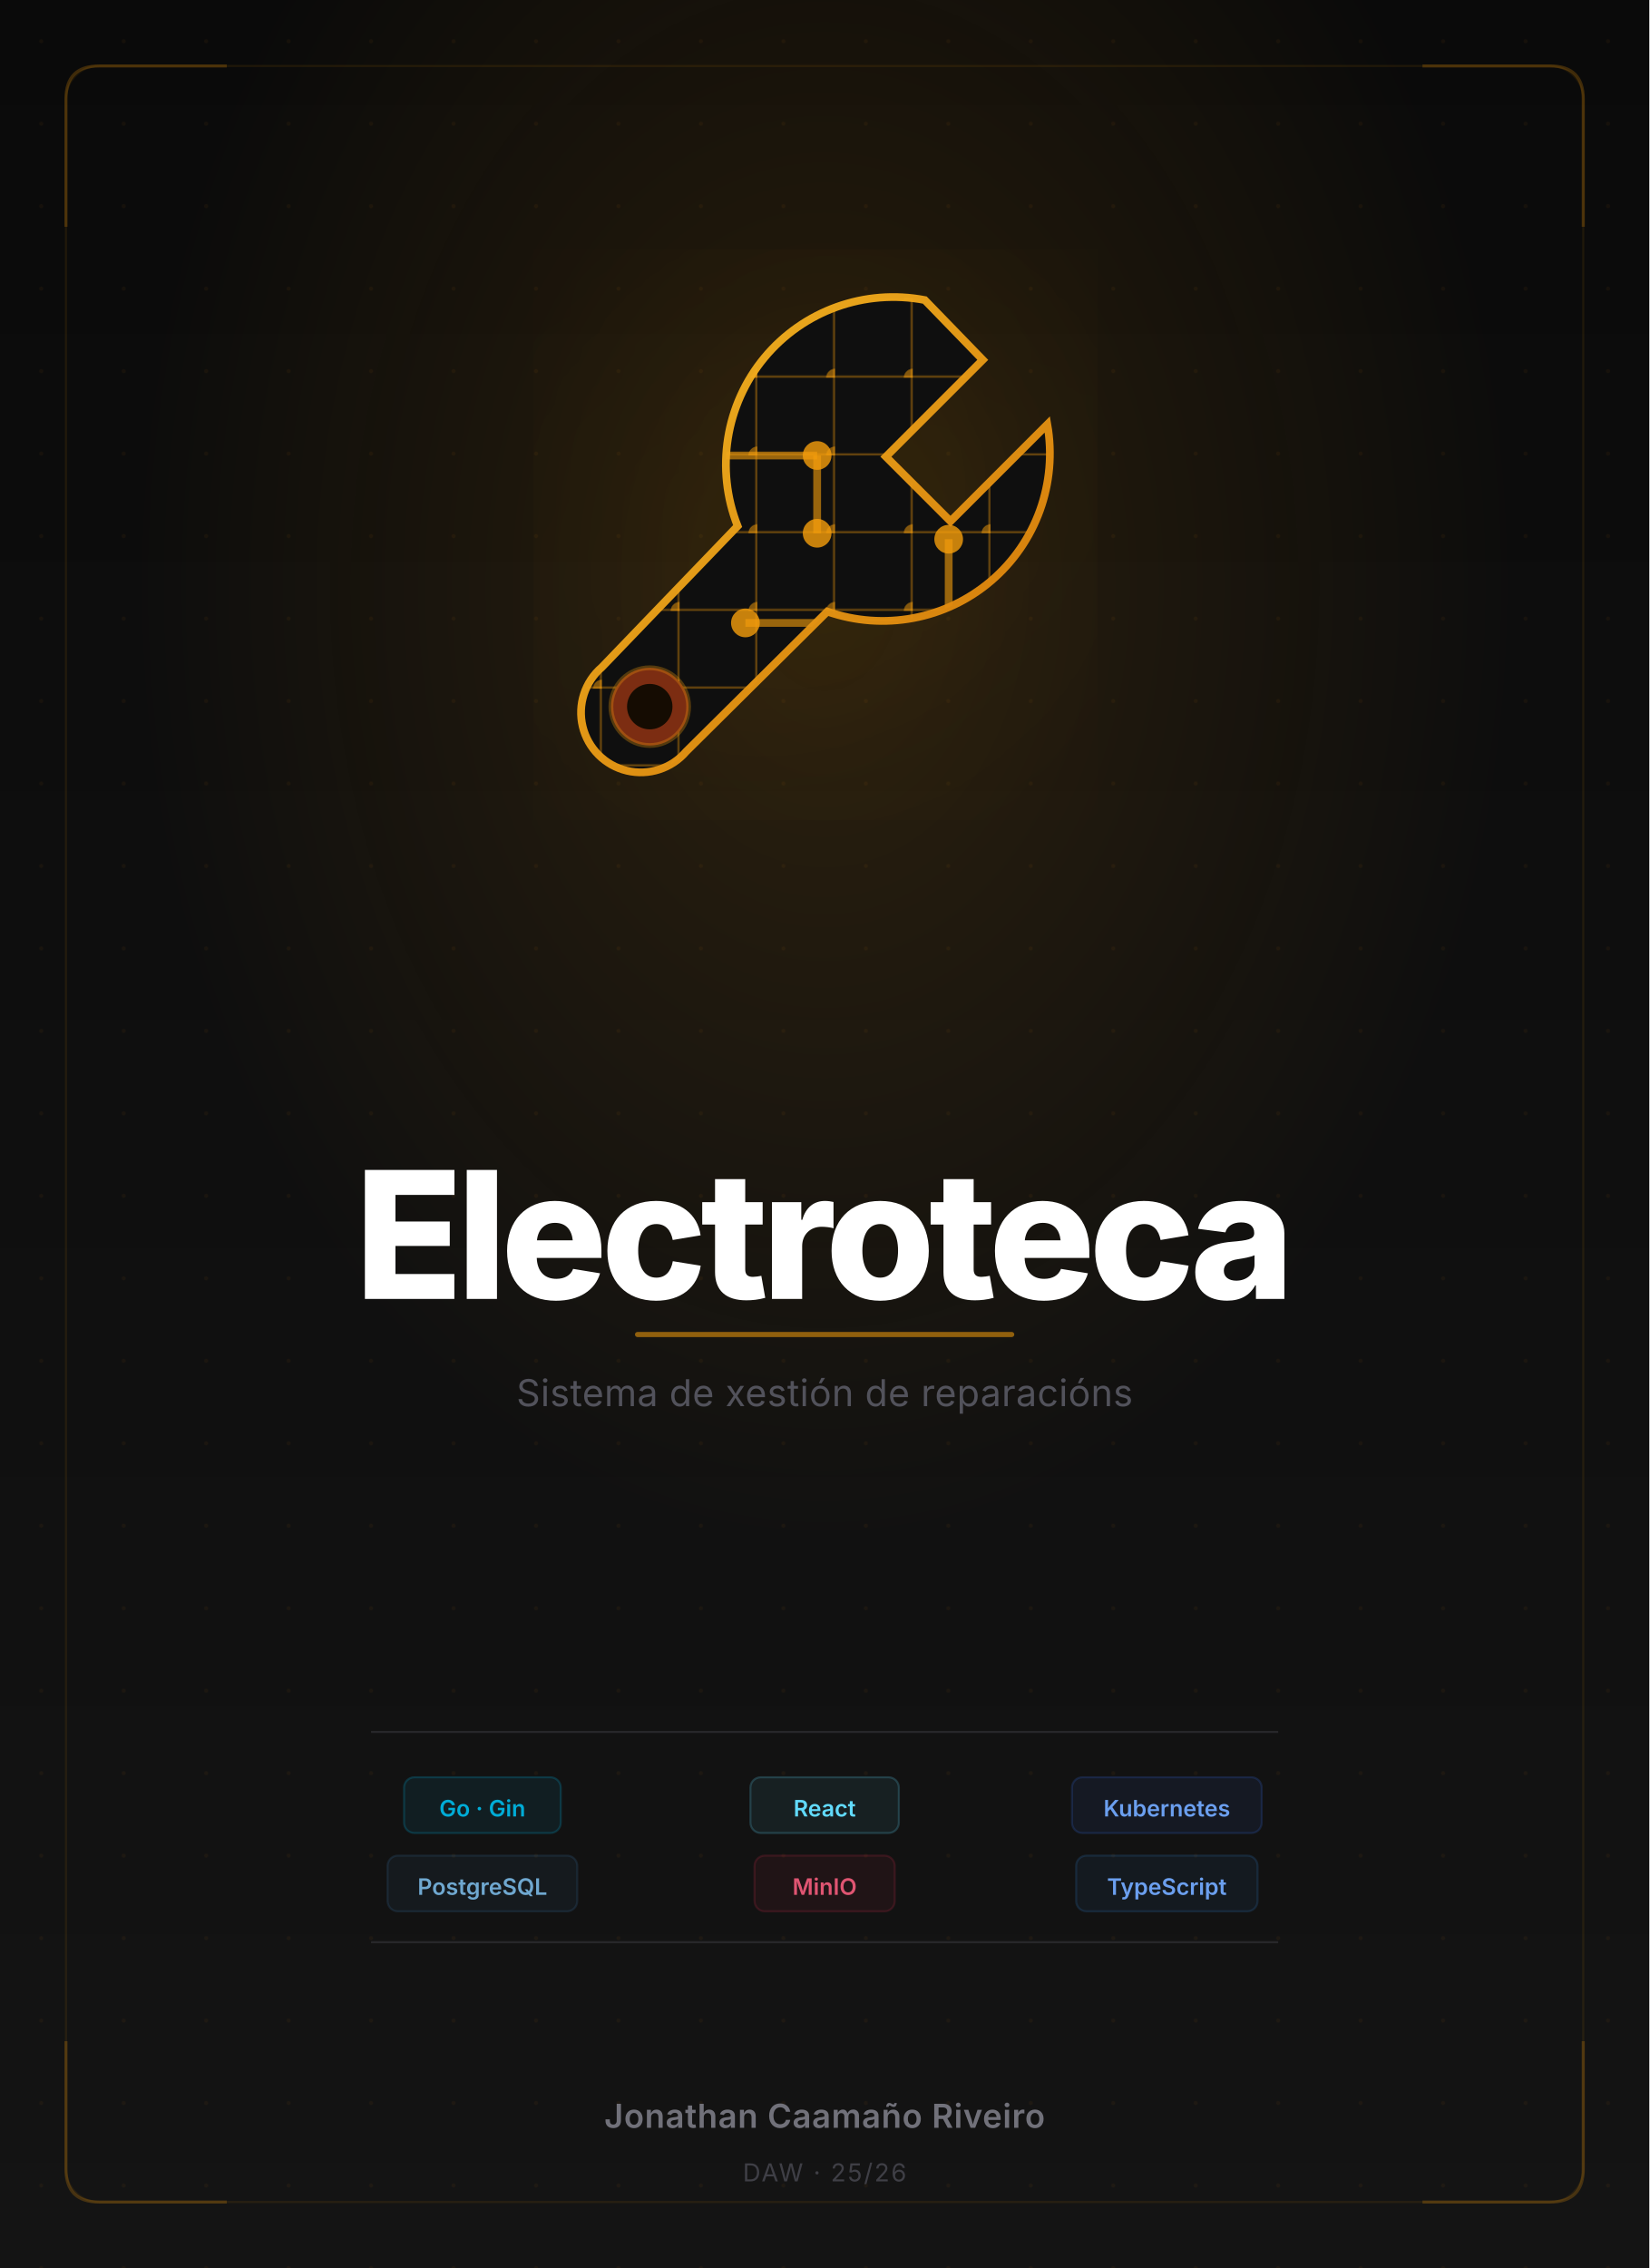
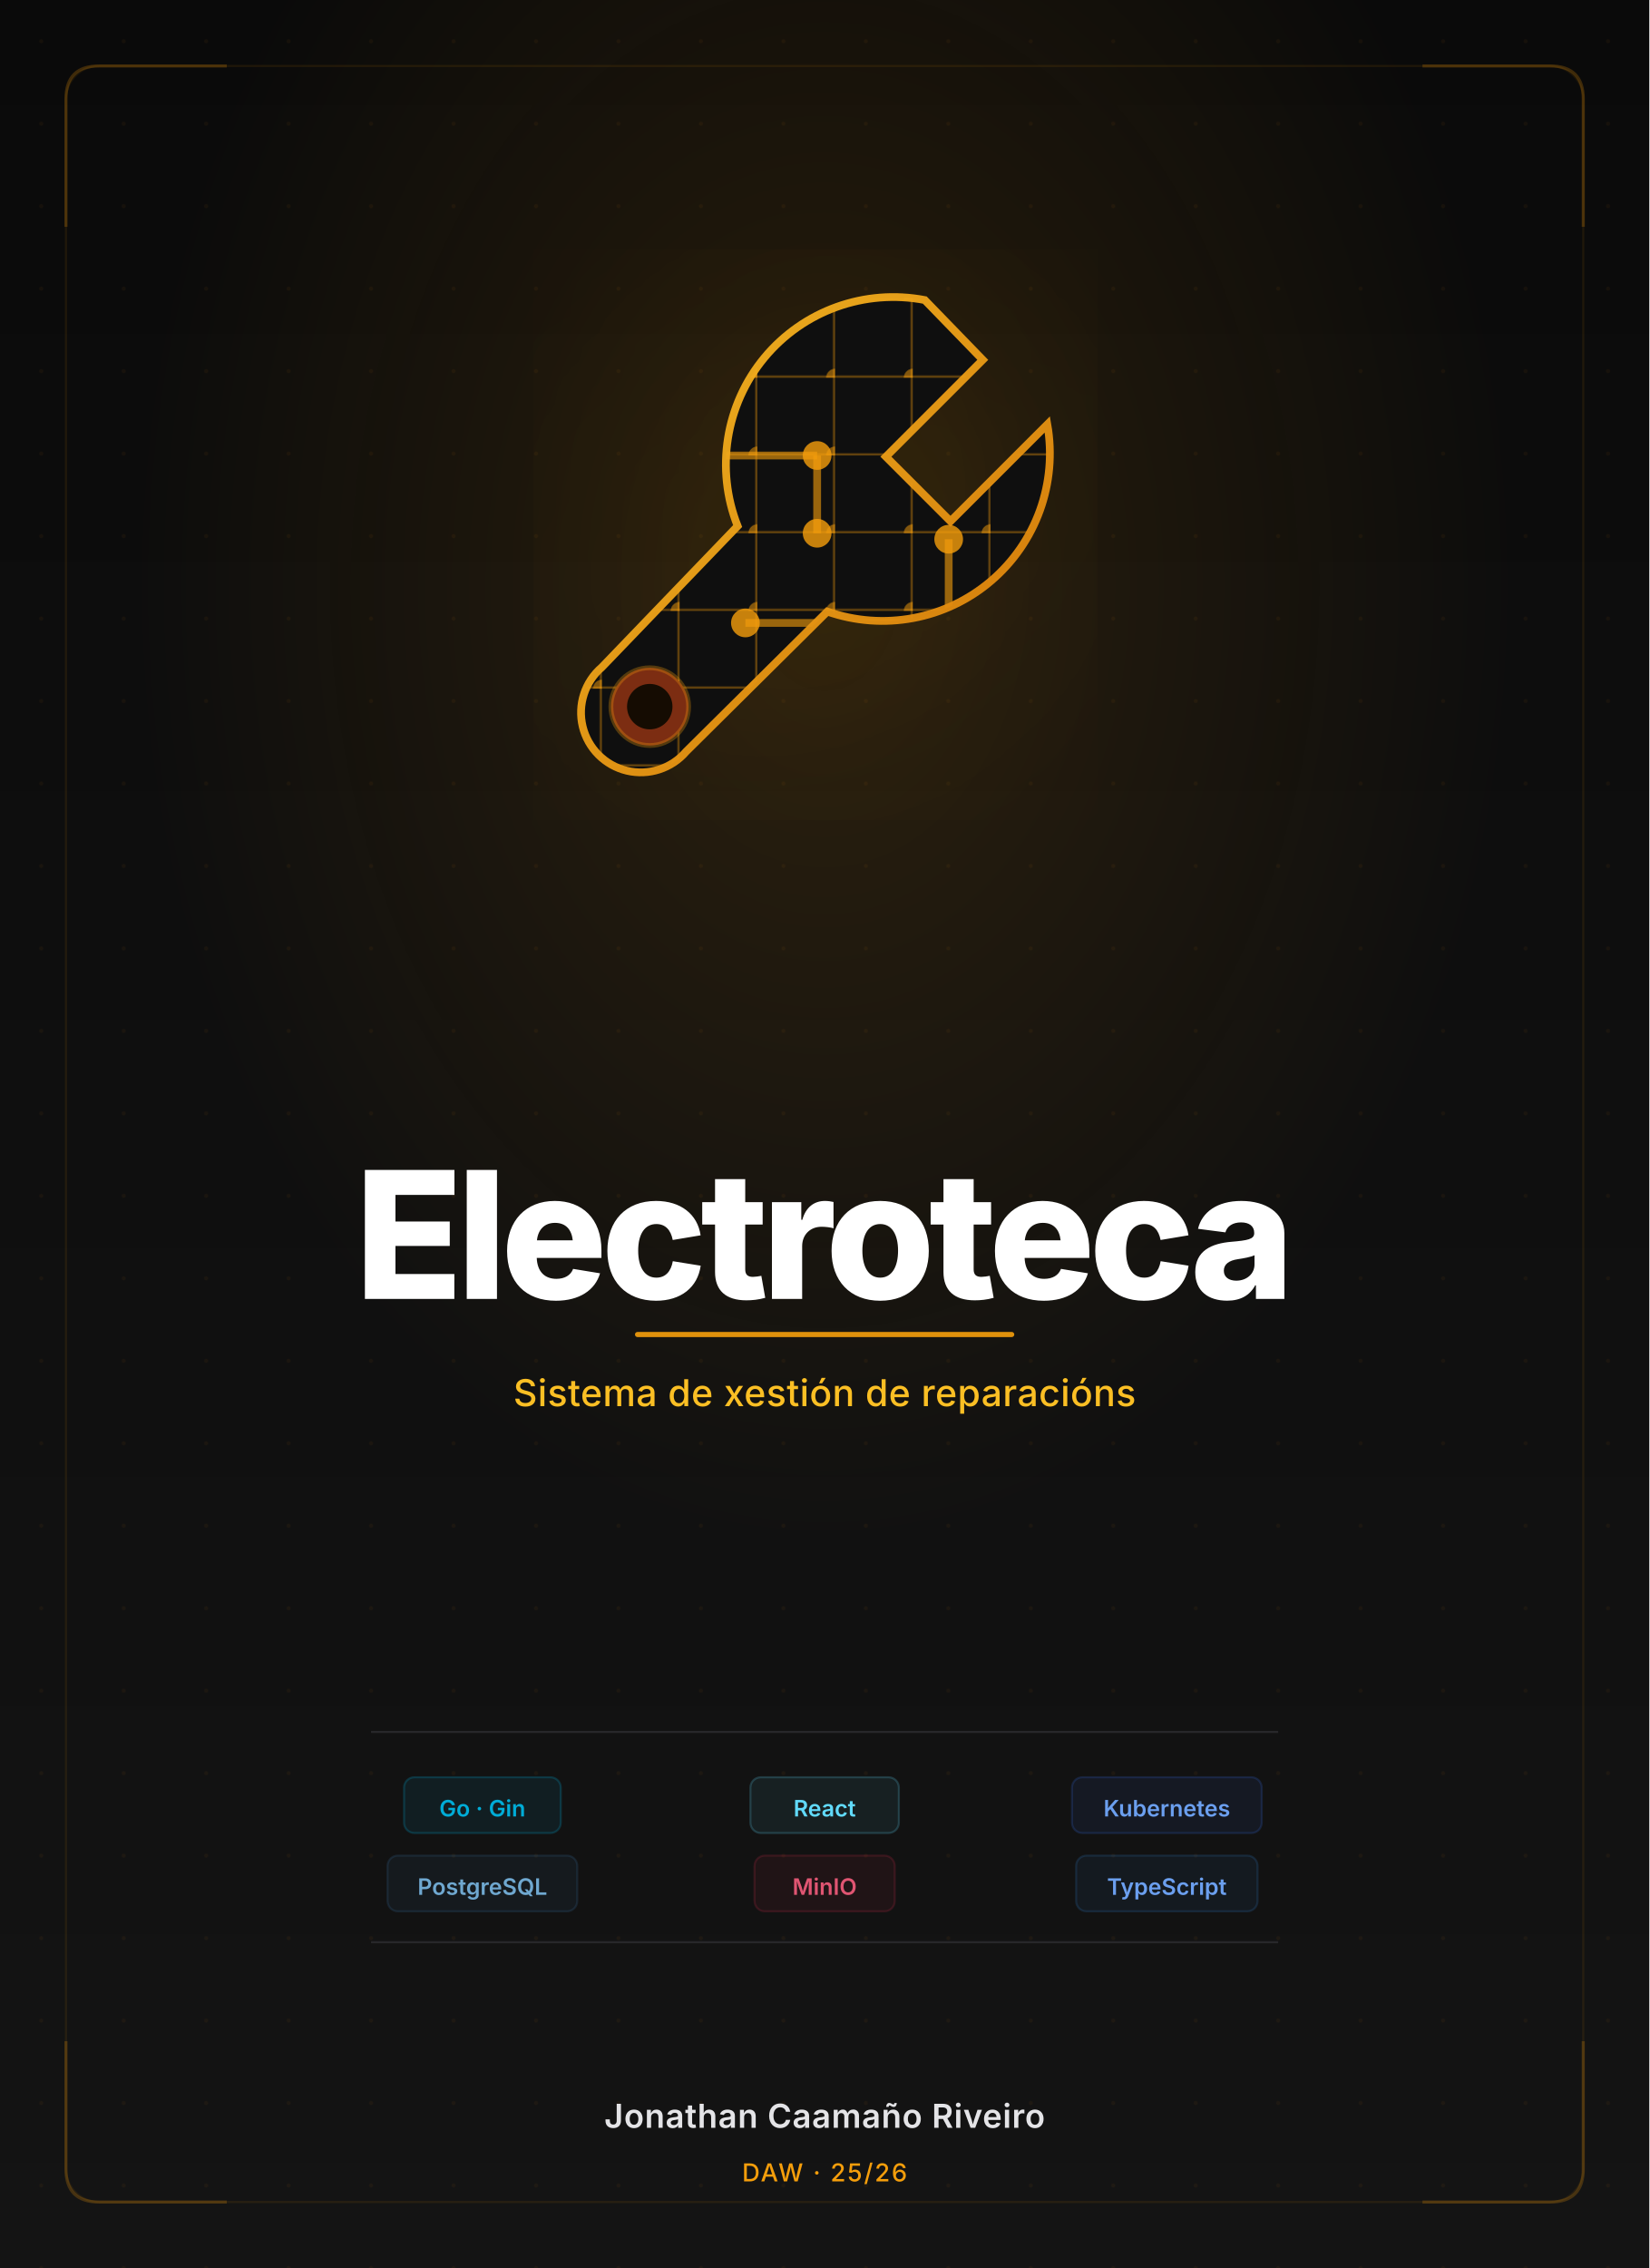
<svg xmlns="http://www.w3.org/2000/svg" viewBox="0 0 800 1100" fill="none">
  <defs>
    <linearGradient id="bg-grad" x1="0" y1="0" x2="0" y2="1">
      <stop offset="0%" stop-color="#0a0a0a" />
      <stop offset="100%" stop-color="#141414" />
    </linearGradient>
    <radialGradient id="amber-glow" cx="50%" cy="26%" r="42%">
      <stop offset="0%" stop-color="#f59e0b" stop-opacity="0.13" />
      <stop offset="100%" stop-color="#f59e0b" stop-opacity="0" />
    </radialGradient>
    <linearGradient id="wrench-stroke" x1="0" y1="0" x2="1" y2="1">
      <stop offset="0%" stop-color="#fbbf24" />
      <stop offset="100%" stop-color="#d97706" />
    </linearGradient>
    <filter id="logo-glow">
      <feGaussianBlur in="SourceGraphic" stdDeviation="26" result="blur" />
      <feMerge>
        <feMergeNode in="blur" />
        <feMergeNode in="SourceGraphic" />
      </feMerge>
    </filter>
    <filter id="circle-bg" x="-60%" y="-60%" width="220%" height="220%">
      <feGaussianBlur in="SourceGraphic" stdDeviation="18" />
    </filter>
    <pattern id="pcb-grid" x="-26" y="-44" width="13" height="13" patternUnits="userSpaceOnUse">
      <line x1="0" y1="13" x2="13" y2="13" stroke="#f59e0b" stroke-width="0.75" opacity="0.35" />
      <line x1="13" y1="0" x2="13" y2="13" stroke="#f59e0b" stroke-width="0.75" opacity="0.35" />
      <circle cx="13" cy="13" r="1.5" fill="#f59e0b" opacity="0.50" />
    </pattern>
    <clipPath id="wrench-clip">
      <path d="M28 -44a28 28 0 0 0-31.3 37.8L-26 17.4a10 10 0 1 0 14.1 14.1                L11.7 8.1A28 28 0 0 0 48.5 -23.2l-16.2 16.2-10.8-10.8 16.2-16.2z" />
    </clipPath>
  </defs>
  <rect width="800" height="1100" fill="url(#bg-grad)" />
  <rect width="800" height="1100" fill="url(#amber-glow)" />
  <pattern id="dots" x="0" y="0" width="40" height="40" patternUnits="userSpaceOnUse">
    <circle cx="20" cy="20" r="1" fill="#f59e0b" opacity="0.05" />
  </pattern>
  <rect width="800" height="1100" fill="url(#dots)" />
  <rect x="32" y="32" width="736" height="1036" rx="16" stroke="#f59e0b" stroke-width="1" stroke-opacity="0.09" fill="none" />
  <g transform="translate(400,255) scale(2.9) translate(-11.25,6.25)">
    <path d="M28 -44a28 28 0 0 0-31.3 37.8L-26 17.4a10 10 0 1 0 14.1 14.1              L11.7 8.1A28 28 0 0 0 48.5 -23.2l-16.2 16.2-10.8-10.8 16.2-16.2z" fill="#f59e0b" fill-opacity="0.12" filter="url(#logo-glow)" />
    <path d="M28 -44a28 28 0 0 0-31.3 37.8L-26 17.4a10 10 0 1 0 14.1 14.1              L11.7 8.1A28 28 0 0 0 48.5 -23.2l-16.2 16.2-10.8-10.8 16.2-16.2z" fill="#0f0f0f" />
    <g clip-path="url(#wrench-clip)">
      <rect x="-30" y="-50" width="85" height="90" fill="url(#pcb-grid)" />
      <line x1="-26" y1="-18" x2="10" y2="-18" stroke="#f59e0b" stroke-width="1.3" opacity="0.6" />
      <line x1="10" y1="-18" x2="10" y2="-5" stroke="#f59e0b" stroke-width="1.3" opacity="0.6" />
      <circle cx="10" cy="-18" r="2.4" fill="#f59e0b" opacity="0.8" />
      <circle cx="10" cy="-5" r="2.4" fill="#f59e0b" opacity="0.8" />
      <line x1="-2" y1="10" x2="32" y2="10" stroke="#f59e0b" stroke-width="1.3" opacity="0.6" />
      <line x1="32" y1="10" x2="32" y2="-4" stroke="#f59e0b" stroke-width="1.3" opacity="0.6" />
      <circle cx="-2" cy="10" r="2.4" fill="#f59e0b" opacity="0.8" />
      <circle cx="32" cy="10" r="2.4" fill="#f59e0b" opacity="0.8" />
      <circle cx="32" cy="-4" r="2.4" fill="#f59e0b" opacity="0.8" />
    </g>
    <path d="M28 -44a28 28 0 0 0-31.3 37.8L-26 17.4a10 10 0 1 0 14.1 14.1              L11.7 8.1A28 28 0 0 0 48.5 -23.2l-16.2 16.2-10.8-10.8 16.2-16.2z" fill="none" stroke="url(#wrench-stroke)" stroke-width="1.3" stroke-opacity="0.95" />
    <circle cx="-18" cy="24" r="6.5" fill="#7c2d12" />
    <circle cx="-18" cy="24" r="3.8" fill="#0a0900" opacity="0.9" />
    <circle cx="-18" cy="24" r="6.5" fill="none" stroke="#f59e0b" stroke-width="0.8" stroke-opacity="0.30" />
  </g>
  <text x="400" y="630" font-family="Inter, -apple-system, BlinkMacSystemFont, sans-serif" font-size="86" font-weight="800" fill="white" text-anchor="middle" letter-spacing="-3">Electroteca</text>
-   <rect x="308" y="646" width="184" height="2.5" rx="1.25" fill="#f59e0b" opacity="0.55" />
-   <text x="400" y="682" font-family="Inter, -apple-system, sans-serif" font-size="18" font-weight="400" fill="#52525b" text-anchor="middle" letter-spacing="0.2">
+   <rect x="308" y="646" width="184" height="2.5" rx="1.25" fill="#f59e0b" opacity="0.9" />
+   <text x="400" y="682" font-family="Inter, -apple-system, sans-serif" font-size="18" font-weight="500" fill="#fbbf24" text-anchor="middle" letter-spacing="0.2">
    Sistema de xestión de reparacións
  </text>
  <line x1="180" y1="840" x2="620" y2="840" stroke="#27272a" stroke-width="1" />
  <g font-family="Inter, monospace" font-size="11" font-weight="600" text-anchor="middle">
    <g transform="translate(234,876)">
      <rect x="-38" y="-14" width="76" height="27" rx="5" fill="#00ACD7" fill-opacity="0.08" stroke="#00ACD7" stroke-opacity="0.22" stroke-width="1" />
      <text y="5" fill="#00ACD7">Go · Gin</text>
    </g>
    <g transform="translate(400,876)">
      <rect x="-36" y="-14" width="72" height="27" rx="5" fill="#61DAFB" fill-opacity="0.07" stroke="#61DAFB" stroke-opacity="0.20" stroke-width="1" />
      <text y="5" fill="#61DAFB">React</text>
    </g>
    <g transform="translate(566,876)">
      <rect x="-46" y="-14" width="92" height="27" rx="5" fill="#326CE5" fill-opacity="0.08" stroke="#326CE5" stroke-opacity="0.20" stroke-width="1" />
      <text y="5" fill="#6B9FEF">Kubernetes</text>
    </g>
    <g transform="translate(234,914)">
      <rect x="-46" y="-14" width="92" height="27" rx="5" fill="#336791" fill-opacity="0.10" stroke="#336791" stroke-opacity="0.22" stroke-width="1" />
      <text y="5" fill="#6FA8D0">PostgreSQL</text>
    </g>
    <g transform="translate(400,914)">
      <rect x="-34" y="-14" width="68" height="27" rx="5" fill="#C72C48" fill-opacity="0.08" stroke="#C72C48" stroke-opacity="0.20" stroke-width="1" />
      <text y="5" fill="#E05572">MinIO</text>
    </g>
    <g transform="translate(566,914)">
      <rect x="-44" y="-14" width="88" height="27" rx="5" fill="#3178C6" fill-opacity="0.08" stroke="#3178C6" stroke-opacity="0.20" stroke-width="1" />
      <text y="5" fill="#6B9FEF">TypeScript</text>
    </g>
  </g>
  <line x1="180" y1="942" x2="620" y2="942" stroke="#27272a" stroke-width="1" />
-   <text x="400" y="1032" font-family="Inter, -apple-system, sans-serif" font-size="16" font-weight="600" fill="#71717a" text-anchor="middle" letter-spacing="0.3">
+   <text x="400" y="1032" font-family="Inter, -apple-system, sans-serif" font-size="16" font-weight="600" fill="#e4e4e7" text-anchor="middle" letter-spacing="0.3">
    Jonathan Caamaño Riveiro
  </text>
-   <text x="400" y="1058" font-family="Inter, -apple-system, sans-serif" font-size="12" font-weight="400" fill="#3f3f46" text-anchor="middle" letter-spacing="0.8">
+   <text x="400" y="1058" font-family="Inter, -apple-system, sans-serif" font-size="12" font-weight="500" fill="#f59e0b" text-anchor="middle" letter-spacing="0.8">
    DAW · 25/26
  </text>
  <path d="M32 110 L32 48 Q32 32 48 32 L110 32" stroke="#f59e0b" stroke-width="1.5" stroke-opacity="0.22" fill="none" />
  <path d="M768 110 L768 48 Q768 32 752 32 L690 32" stroke="#f59e0b" stroke-width="1.5" stroke-opacity="0.22" fill="none" />
  <path d="M32 990 L32 1052 Q32 1068 48 1068 L110 1068" stroke="#f59e0b" stroke-width="1.5" stroke-opacity="0.22" fill="none" />
  <path d="M768 990 L768 1052 Q768 1068 752 1068 L690 1068" stroke="#f59e0b" stroke-width="1.5" stroke-opacity="0.22" fill="none" />
</svg>
